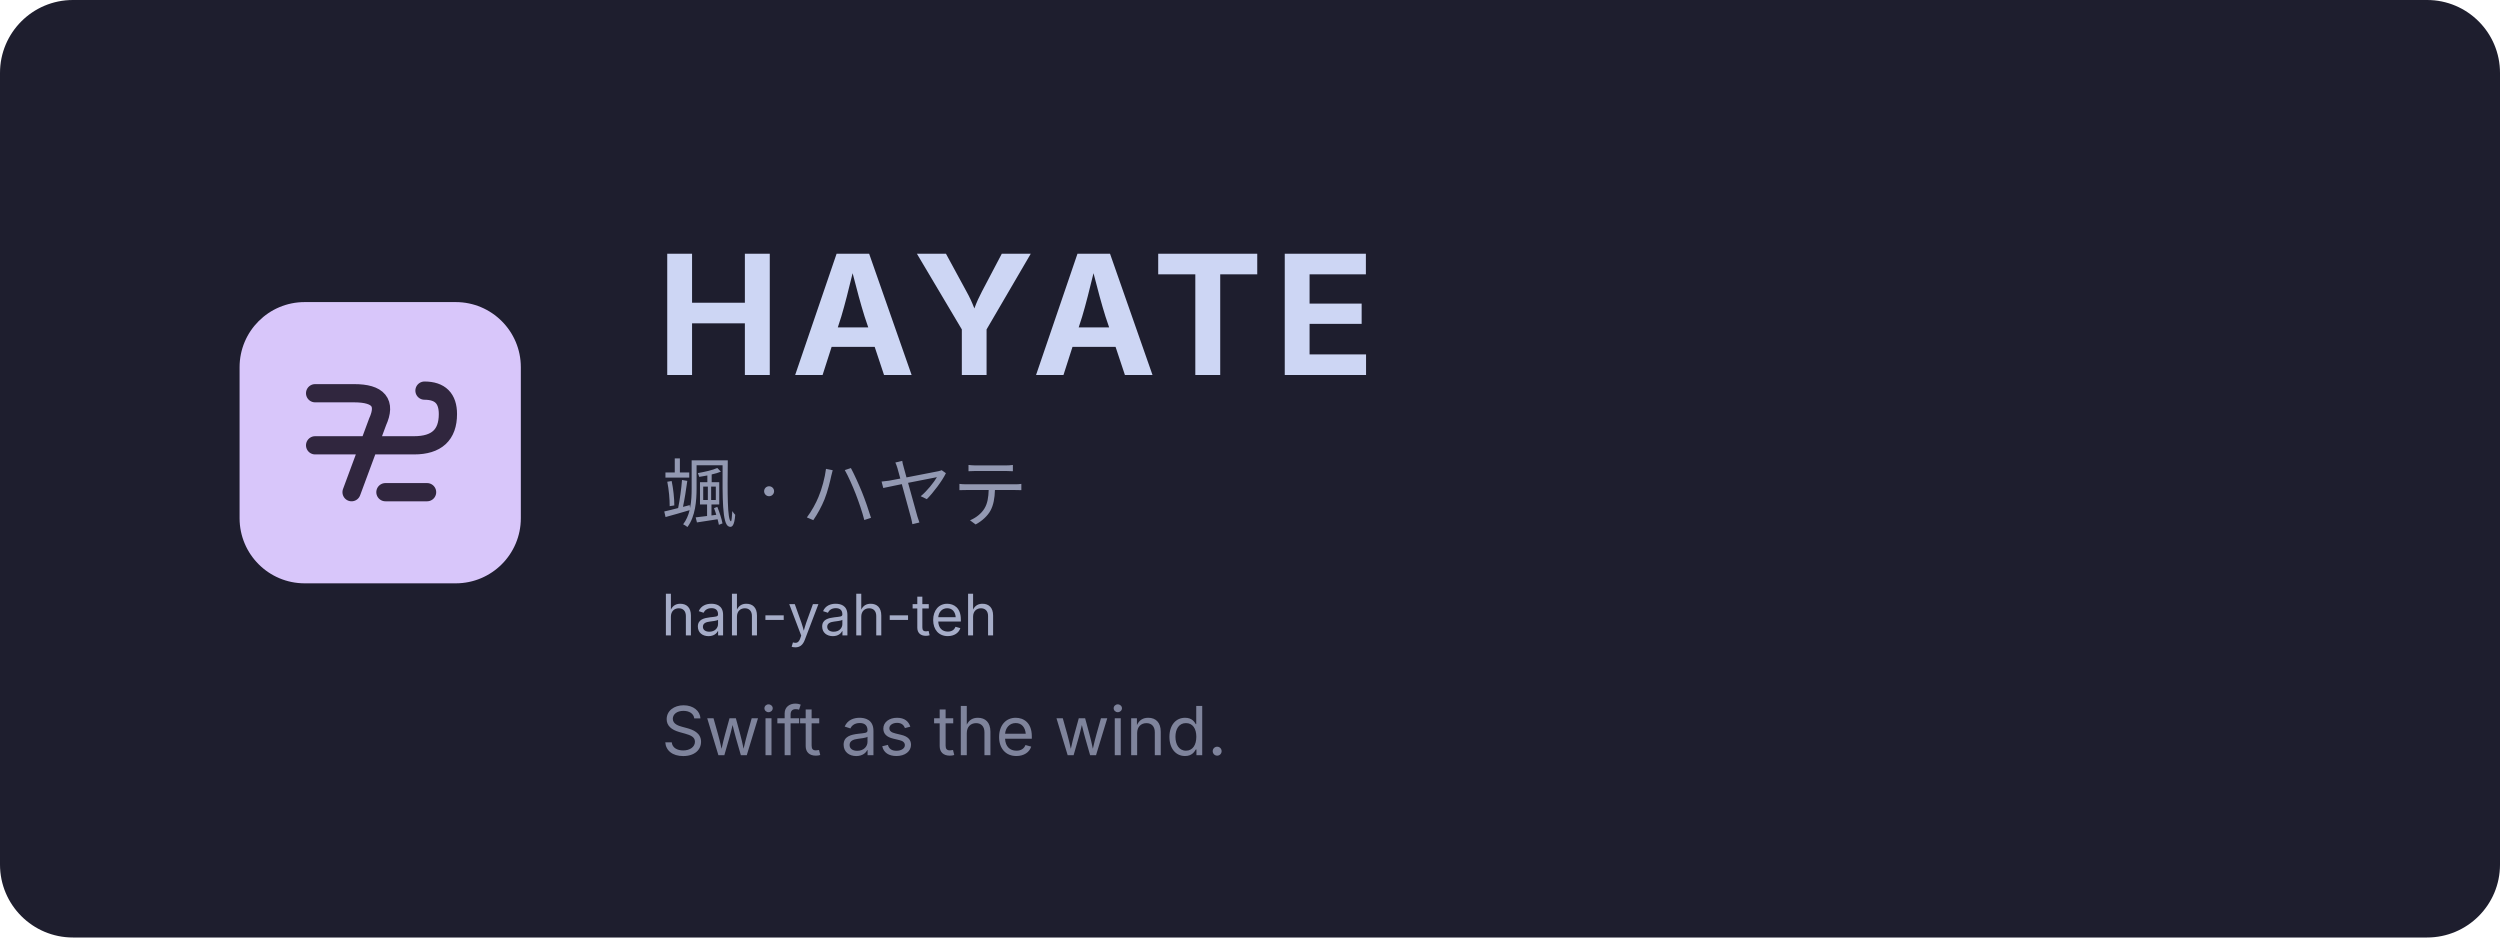
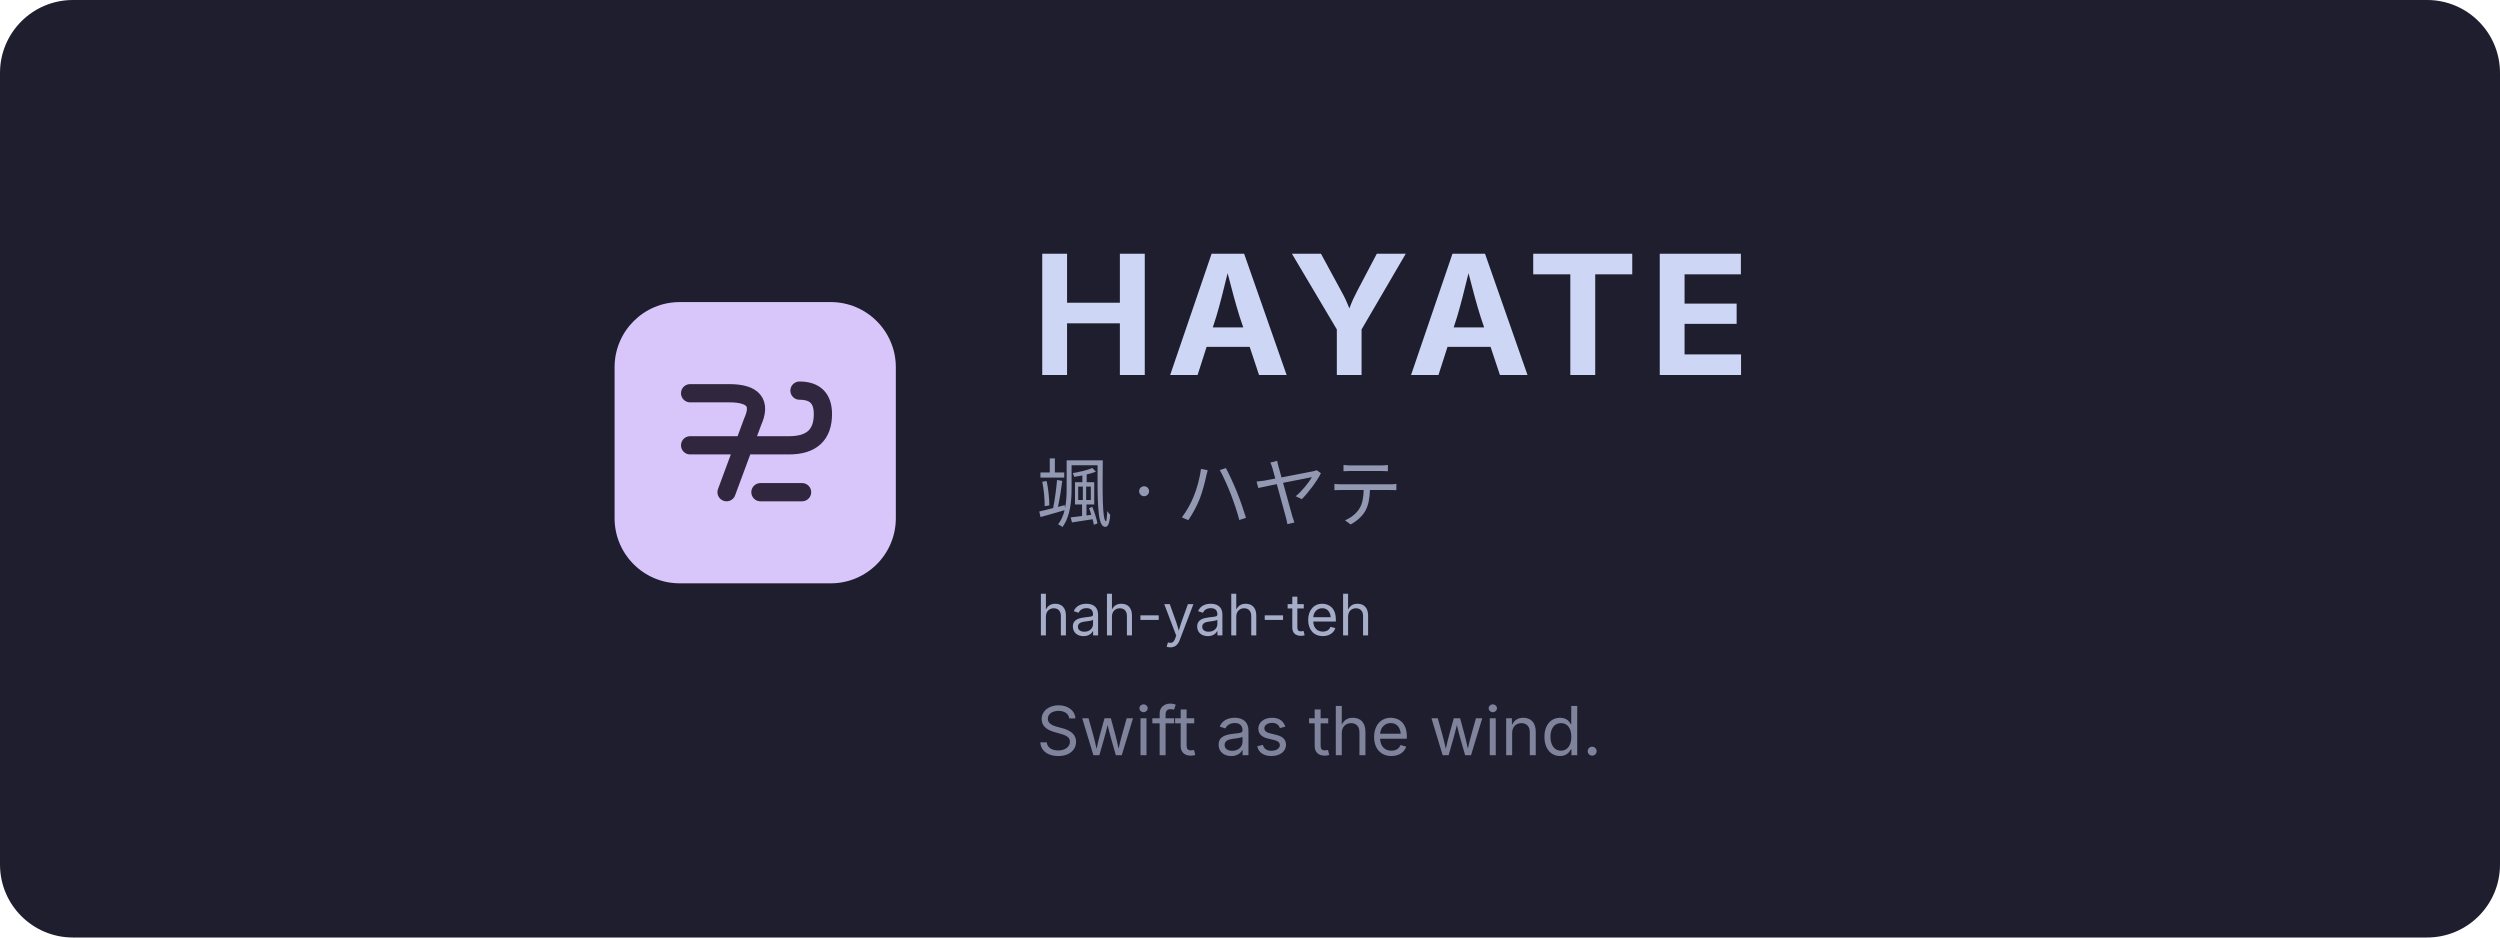
<svg xmlns="http://www.w3.org/2000/svg" width="960" height="360" viewBox="0 0 960 360">
  <rect width="960" height="360" rx="28" fill="#1E1E2E" />
-   <g transform="translate(92 116)">
-     <rect width="108" height="108" rx="25" fill="#D8C6FA" />
-     <path d="M29 35H44Q58 35 53 46L43 73M29 55H67Q80 55 80 43Q80 34 71 34M56 73H72" fill="none" stroke="#30263E" stroke-width="7" stroke-linecap="round" />
-   </g>
-   <g font-family="-apple-system,BlinkMacSystemFont,'Segoe UI',sans-serif">
-     <text x="252" y="144" font-size="64" font-weight="700" letter-spacing="4" fill="#CDD6F4">HAYATE</text>
-     <text x="254" y="200" font-size="29" fill="#9399B2">颯 · ハヤテ</text>
-     <text x="254" y="244" font-size="22" fill="#A6ADC8">hah-yah-teh</text>
-     <text x="254" y="290" font-size="26" fill="#7F849C">Swift as the wind.</text>
+   <g transform="translate(144 0)">
+     <g transform="translate(92 116)">
+       <rect width="108" height="108" rx="25" fill="#D8C6FA" />
+       <path d="M29 35H44Q58 35 53 46L43 73M29 55H67Q80 55 80 43Q80 34 71 34M56 73H72" fill="none" stroke="#30263E" stroke-width="7" stroke-linecap="round" />
+     </g>
+     <g font-family="-apple-system,BlinkMacSystemFont,'Segoe UI',sans-serif">
+       <text x="252" y="144" font-size="64" font-weight="700" letter-spacing="4" fill="#CDD6F4">HAYATE</text>
+       <text x="254" y="200" font-size="29" fill="#9399B2">颯 · ハヤテ</text>
+       <text x="254" y="244" font-size="22" fill="#A6ADC8">hah-yah-teh</text>
+       <text x="254" y="290" font-size="26" fill="#7F849C">Swift as the wind.</text>
+     </g>
  </g>
</svg>
